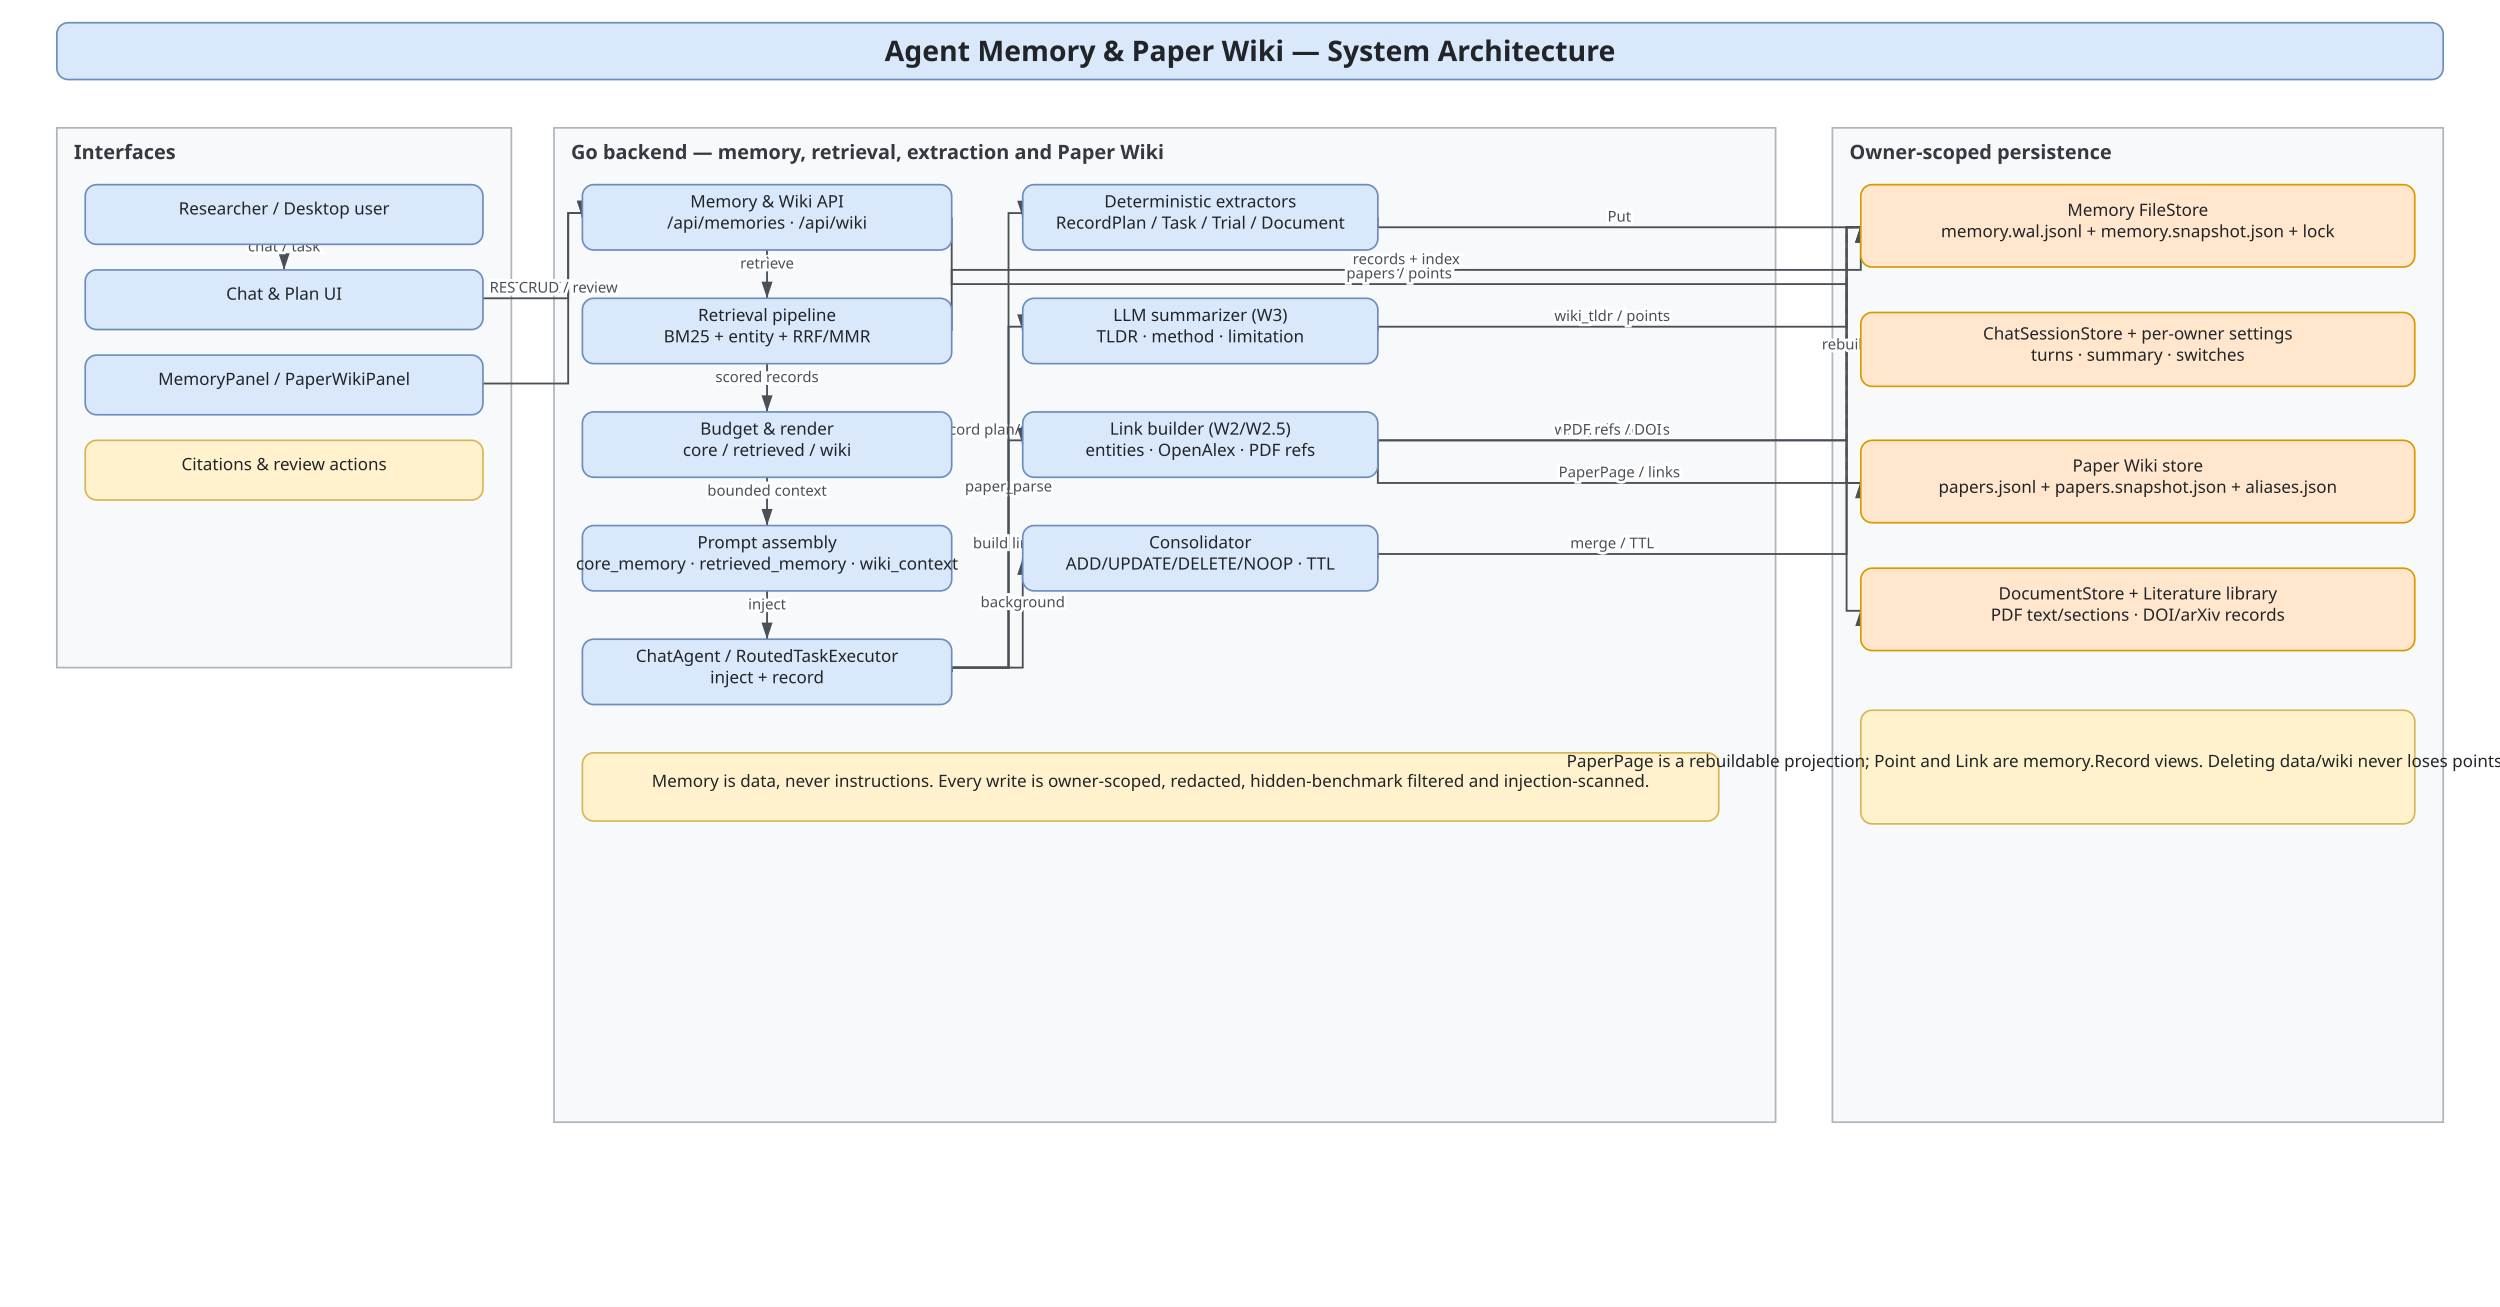
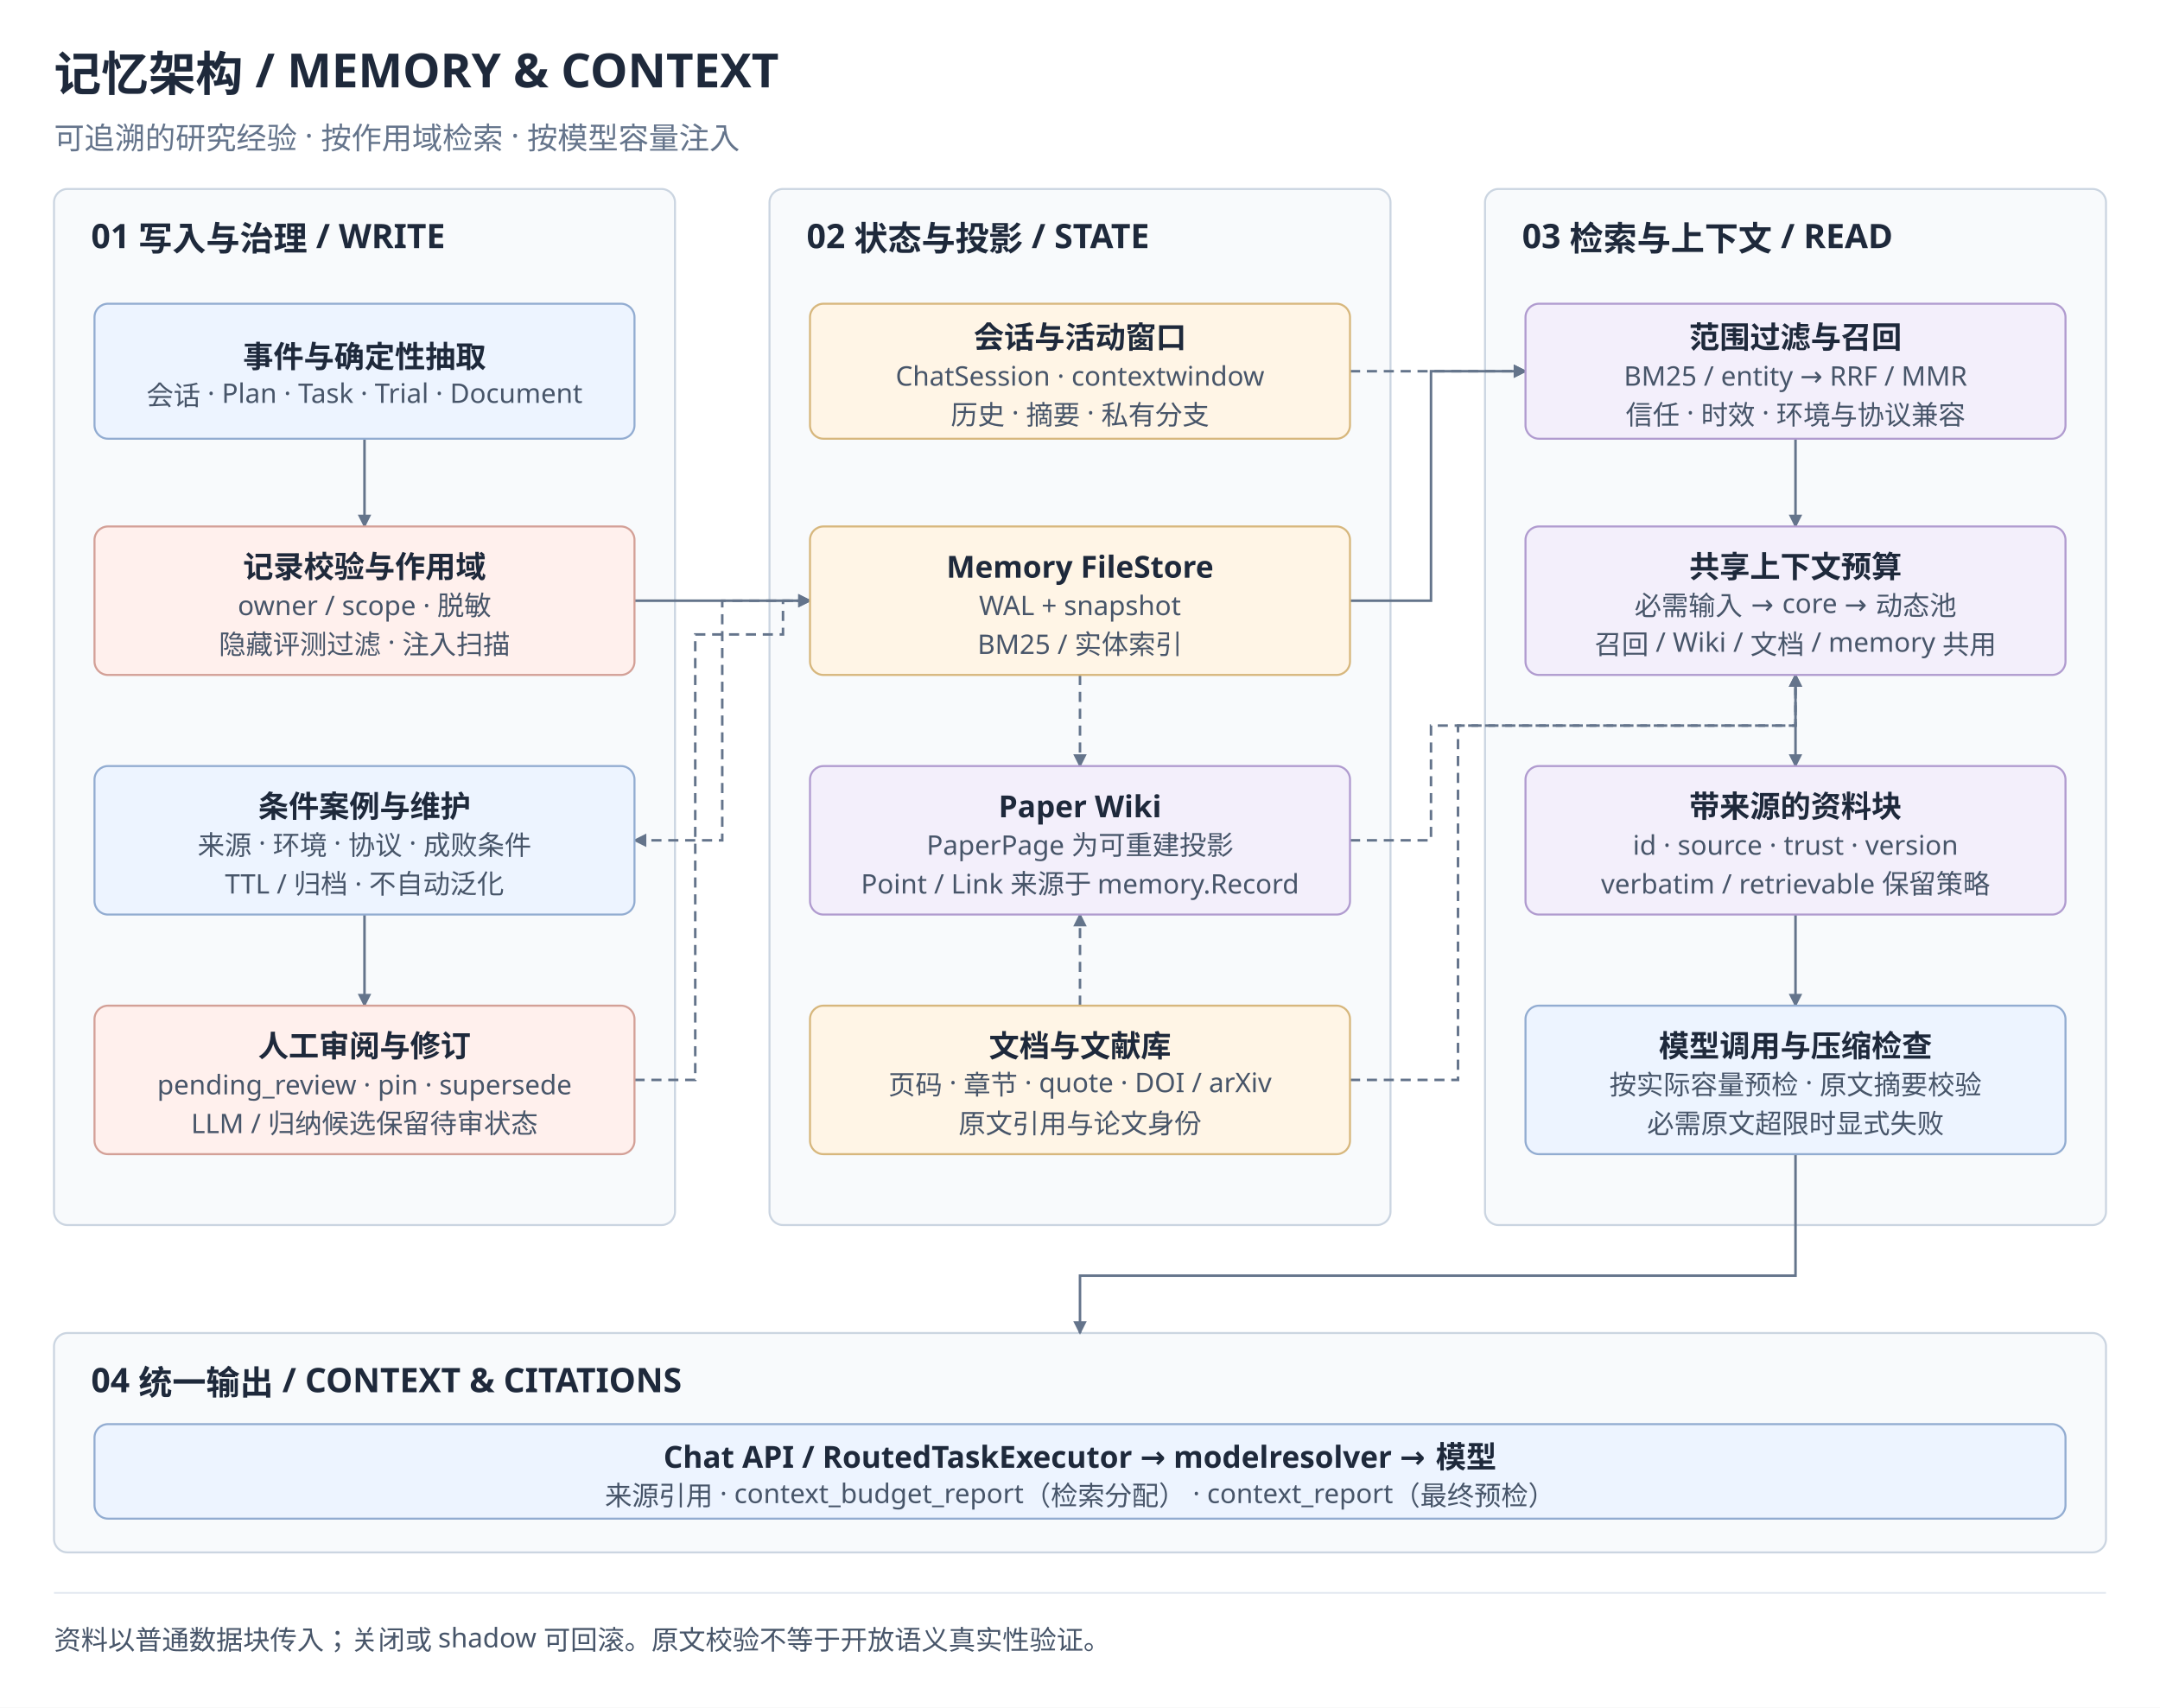
- <svg xmlns="http://www.w3.org/2000/svg" width="1760" height="920" viewBox="0 0 1760 920">
+ <svg xmlns="http://www.w3.org/2000/svg" width="1280" height="1012" viewBox="0 0 1280 1012" role="img" aria-labelledby="diagram-title diagram-description">
  <defs>
-     <marker id="arrow" markerWidth="10" markerHeight="10" refX="9" refY="3" orient="auto" markerUnits="strokeWidth">
-       <path d="M0,0 L0,6 L9,3 z" fill="#495057" />
+     <marker id="arrow" markerWidth="8" markerHeight="8" refX="7" refY="4" orient="auto" markerUnits="userSpaceOnUse">
+       <path d="M0 0 L8 4 L0 8 Z" fill="#64748b" />
    </marker>
  </defs>
-   <rect width="100%" height="100%" fill="#ffffff" />
-   <rect data-node-id="G-UI" x="40" y="90" width="320" height="380" fill="#f8f9fa" stroke="#adb5bd" stroke-width="1.2" />
-   <text x="52" y="112" font-family="Segoe UI, Microsoft YaHei, sans-serif" font-size="14" font-weight="700" fill="#343a40">Interfaces</text>
-   <rect data-node-id="G-CORE" x="390" y="90" width="860" height="700" fill="#f8f9fa" stroke="#adb5bd" stroke-width="1.2" />
-   <text x="402" y="112" font-family="Segoe UI, Microsoft YaHei, sans-serif" font-size="14" font-weight="700" fill="#343a40">Go backend — memory, retrieval, extraction and Paper Wiki</text>
-   <rect data-node-id="G-STORE" x="1290" y="90" width="430" height="700" fill="#f8f9fa" stroke="#adb5bd" stroke-width="1.2" />
-   <text x="1302" y="112" font-family="Segoe UI, Microsoft YaHei, sans-serif" font-size="14" font-weight="700" fill="#343a40">Owner-scoped persistence</text>
-   <polyline points="200.0,172.0 200.0,190.0" fill="none" stroke="#495057" stroke-width="1.3" marker-end="url(#arrow)" />
-   <text x="200.0" y="177.0" text-anchor="middle" font-family="Segoe UI, Microsoft YaHei, sans-serif" font-size="10.5" fill="#495057" paint-order="stroke" stroke="#ffffff" stroke-width="4">chat / task</text>
-   <polyline points="340.0,211.0 340.0,210.0 400.0,210.0 400.0,150.0 410.0,150.0 410.0,153.0" fill="none" stroke="#495057" stroke-width="1.3" marker-end="url(#arrow)" />
-   <text x="370.0" y="206.0" text-anchor="middle" font-family="Segoe UI, Microsoft YaHei, sans-serif" font-size="10.5" fill="#495057" paint-order="stroke" stroke="#ffffff" stroke-width="4">REST / SSE</text>
-   <polyline points="340.0,271.0 340.0,270.0 400.0,270.0 400.0,150.0 410.0,150.0 410.0,153.0" fill="none" stroke="#495057" stroke-width="1.3" marker-end="url(#arrow)" />
-   <text x="400.0" y="206.0" text-anchor="middle" font-family="Segoe UI, Microsoft YaHei, sans-serif" font-size="10.5" fill="#495057" paint-order="stroke" stroke="#ffffff" stroke-width="4">CRUD / review</text>
-   <polyline points="540.0,176.0 540.0,210.0" fill="none" stroke="#495057" stroke-width="1.3" marker-end="url(#arrow)" />
-   <text x="540.0" y="189.0" text-anchor="middle" font-family="Segoe UI, Microsoft YaHei, sans-serif" font-size="10.5" fill="#495057" paint-order="stroke" stroke="#ffffff" stroke-width="4">retrieve</text>
-   <polyline points="540.0,256.0 540.0,290.0" fill="none" stroke="#495057" stroke-width="1.3" marker-end="url(#arrow)" />
-   <text x="540.0" y="269.0" text-anchor="middle" font-family="Segoe UI, Microsoft YaHei, sans-serif" font-size="10.5" fill="#495057" paint-order="stroke" stroke="#ffffff" stroke-width="4">scored records</text>
-   <polyline points="540.0,336.0 540.0,370.0" fill="none" stroke="#495057" stroke-width="1.3" marker-end="url(#arrow)" />
-   <text x="540.0" y="349.0" text-anchor="middle" font-family="Segoe UI, Microsoft YaHei, sans-serif" font-size="10.5" fill="#495057" paint-order="stroke" stroke="#ffffff" stroke-width="4">bounded context</text>
-   <polyline points="540.0,416.0 540.0,450.0" fill="none" stroke="#495057" stroke-width="1.3" marker-end="url(#arrow)" />
-   <text x="540.0" y="429.0" text-anchor="middle" font-family="Segoe UI, Microsoft YaHei, sans-serif" font-size="10.5" fill="#495057" paint-order="stroke" stroke="#ffffff" stroke-width="4">inject</text>
-   <polyline points="670.0,473.0 670.0,470.0 710.0,470.0 710.0,150.0 720.0,150.0 720.0,153.0" fill="none" stroke="#495057" stroke-width="1.3" marker-end="url(#arrow)" />
-   <text x="710.0" y="306.0" text-anchor="middle" font-family="Segoe UI, Microsoft YaHei, sans-serif" font-size="10.5" fill="#495057" paint-order="stroke" stroke="#ffffff" stroke-width="4">record plan/task/trial</text>
-   <polyline points="670.0,473.0 670.0,470.0 710.0,470.0 710.0,230.0 720.0,230.0 720.0,233.0" fill="none" stroke="#495057" stroke-width="1.3" marker-end="url(#arrow)" />
-   <text x="710.0" y="346.0" text-anchor="middle" font-family="Segoe UI, Microsoft YaHei, sans-serif" font-size="10.5" fill="#495057" paint-order="stroke" stroke="#ffffff" stroke-width="4">paper_parse</text>
-   <polyline points="670.0,473.0 670.0,470.0 710.0,470.0 710.0,310.0 720.0,310.0 720.0,313.0" fill="none" stroke="#495057" stroke-width="1.3" marker-end="url(#arrow)" />
-   <text x="710.0" y="386.0" text-anchor="middle" font-family="Segoe UI, Microsoft YaHei, sans-serif" font-size="10.5" fill="#495057" paint-order="stroke" stroke="#ffffff" stroke-width="4">build links</text>
-   <polyline points="670.0,473.0 670.0,470.0 720.0,470.0 720.0,393.0" fill="none" stroke="#495057" stroke-width="1.3" marker-end="url(#arrow)" />
-   <text x="720.0" y="427.5" text-anchor="middle" font-family="Segoe UI, Microsoft YaHei, sans-serif" font-size="10.5" fill="#495057" paint-order="stroke" stroke="#ffffff" stroke-width="4">background</text>
-   <polyline points="670.0,233.0 670.0,190.0 1310.0,190.0 1310.0,159.0" fill="none" stroke="#495057" stroke-width="1.3" marker-end="url(#arrow)" />
-   <text x="990.0" y="186.0" text-anchor="middle" font-family="Segoe UI, Microsoft YaHei, sans-serif" font-size="10.5" fill="#495057" paint-order="stroke" stroke="#ffffff" stroke-width="4">records + index</text>
-   <polyline points="970.0,153.0 970.0,160.0 1310.0,160.0 1310.0,159.0" fill="none" stroke="#495057" stroke-width="1.3" marker-end="url(#arrow)" />
-   <text x="1140.0" y="156.0" text-anchor="middle" font-family="Segoe UI, Microsoft YaHei, sans-serif" font-size="10.5" fill="#495057" paint-order="stroke" stroke="#ffffff" stroke-width="4">Put</text>
-   <polyline points="970.0,233.0 970.0,230.0 1300.0,230.0 1300.0,160.0 1310.0,160.0 1310.0,159.0" fill="none" stroke="#495057" stroke-width="1.3" marker-end="url(#arrow)" />
-   <text x="1135.0" y="226.0" text-anchor="middle" font-family="Segoe UI, Microsoft YaHei, sans-serif" font-size="10.5" fill="#495057" paint-order="stroke" stroke="#ffffff" stroke-width="4">wiki_tldr / points</text>
-   <polyline points="970.0,313.0 970.0,310.0 1300.0,310.0 1300.0,160.0 1310.0,160.0 1310.0,159.0" fill="none" stroke="#495057" stroke-width="1.3" marker-end="url(#arrow)" />
-   <text x="1135.0" y="306.0" text-anchor="middle" font-family="Segoe UI, Microsoft YaHei, sans-serif" font-size="10.5" fill="#495057" paint-order="stroke" stroke="#ffffff" stroke-width="4">wiki_link records</text>
-   <polyline points="970.0,393.0 970.0,390.0 1300.0,390.0 1300.0,160.0 1310.0,160.0 1310.0,159.0" fill="none" stroke="#495057" stroke-width="1.3" marker-end="url(#arrow)" />
-   <text x="1135.0" y="386.0" text-anchor="middle" font-family="Segoe UI, Microsoft YaHei, sans-serif" font-size="10.5" fill="#495057" paint-order="stroke" stroke="#ffffff" stroke-width="4">merge / TTL</text>
-   <polyline points="970.0,313.0 970.0,340.0 1310.0,340.0 1310.0,339.0" fill="none" stroke="#495057" stroke-width="1.3" marker-end="url(#arrow)" />
-   <text x="1140.0" y="336.0" text-anchor="middle" font-family="Segoe UI, Microsoft YaHei, sans-serif" font-size="10.5" fill="#495057" paint-order="stroke" stroke="#ffffff" stroke-width="4">PaperPage / links</text>
-   <polyline points="670.0,153.0 670.0,200.0 1300.0,200.0 1300.0,340.0 1310.0,340.0 1310.0,339.0" fill="none" stroke="#495057" stroke-width="1.3" marker-end="url(#arrow)" />
-   <text x="985.0" y="196.0" text-anchor="middle" font-family="Segoe UI, Microsoft YaHei, sans-serif" font-size="10.5" fill="#495057" paint-order="stroke" stroke="#ffffff" stroke-width="4">papers / points</text>
-   <polyline points="1310.0,339.0 1310.0,340.0 1300.0,340.0 1300.0,160.0 1310.0,160.0 1310.0,159.0" fill="none" stroke="#495057" stroke-width="1.3" stroke-dasharray="6 4" marker-end="url(#arrow)" />
-   <text x="1300.0" y="246.0" text-anchor="middle" font-family="Segoe UI, Microsoft YaHei, sans-serif" font-size="10.5" fill="#495057" paint-order="stroke" stroke="#ffffff" stroke-width="4">rebuild</text>
-   <polyline points="970.0,313.0 970.0,310.0 1300.0,310.0 1300.0,430.0 1310.0,430.0 1310.0,429.0" fill="none" stroke="#495057" stroke-width="1.3" marker-end="url(#arrow)" />
-   <text x="1135.0" y="306.0" text-anchor="middle" font-family="Segoe UI, Microsoft YaHei, sans-serif" font-size="10.5" fill="#495057" paint-order="stroke" stroke="#ffffff" stroke-width="4">PDF refs / DOI</text>
-   <rect data-node-id="T" x="40" y="16" width="1680" height="40" rx="8" fill="#dae8fc" stroke="#6c8ebf" stroke-width="1.2" />
-   <text data-node-id="T" x="880" y="43" text-anchor="middle" font-family="Segoe UI, Microsoft YaHei, sans-serif" font-size="20" font-weight="700" fill="#212529">Agent Memory &amp; Paper Wiki — System Architecture</text>
-   <rect data-node-id="U1" x="60" y="130" width="280" height="42" rx="8" fill="#dae8fc" stroke="#6c8ebf" stroke-width="1.2" />
-   <text data-node-id="U1" x="200" y="151.0" text-anchor="middle" font-family="Segoe UI, Microsoft YaHei, sans-serif" font-size="12" fill="#212529">Researcher / Desktop user</text>
-   <rect data-node-id="U2" x="60" y="190" width="280" height="42" rx="8" fill="#dae8fc" stroke="#6c8ebf" stroke-width="1.2" />
-   <text data-node-id="U2" x="200" y="211.0" text-anchor="middle" font-family="Segoe UI, Microsoft YaHei, sans-serif" font-size="12" fill="#212529">Chat &amp; Plan UI</text>
-   <rect data-node-id="U3" x="60" y="250" width="280" height="42" rx="8" fill="#dae8fc" stroke="#6c8ebf" stroke-width="1.2" />
-   <text data-node-id="U3" x="200" y="271.0" text-anchor="middle" font-family="Segoe UI, Microsoft YaHei, sans-serif" font-size="12" fill="#212529">MemoryPanel / PaperWikiPanel</text>
-   <rect data-node-id="U4" x="60" y="310" width="280" height="42" rx="8" fill="#fff2cc" stroke="#d6b656" stroke-width="1.2" />
-   <text data-node-id="U4" x="200" y="331.0" text-anchor="middle" font-family="Segoe UI, Microsoft YaHei, sans-serif" font-size="12" fill="#212529">Citations &amp; review actions</text>
-   <rect data-node-id="C1" x="410" y="130" width="260" height="46" rx="8" fill="#dae8fc" stroke="#6c8ebf" stroke-width="1.2" />
-   <text data-node-id="C1" x="540" y="146.0" text-anchor="middle" font-family="Segoe UI, Microsoft YaHei, sans-serif" font-size="12" fill="#212529">Memory &amp; Wiki API</text>
-   <text data-node-id="C1" x="540" y="161.0" text-anchor="middle" font-family="Segoe UI, Microsoft YaHei, sans-serif" font-size="12" fill="#212529">/api/memories · /api/wiki</text>
-   <rect data-node-id="C2" x="410" y="210" width="260" height="46" rx="8" fill="#dae8fc" stroke="#6c8ebf" stroke-width="1.2" />
-   <text data-node-id="C2" x="540" y="226.0" text-anchor="middle" font-family="Segoe UI, Microsoft YaHei, sans-serif" font-size="12" fill="#212529">Retrieval pipeline</text>
-   <text data-node-id="C2" x="540" y="241.0" text-anchor="middle" font-family="Segoe UI, Microsoft YaHei, sans-serif" font-size="12" fill="#212529">BM25 + entity + RRF/MMR</text>
-   <rect data-node-id="C3" x="410" y="290" width="260" height="46" rx="8" fill="#dae8fc" stroke="#6c8ebf" stroke-width="1.2" />
-   <text data-node-id="C3" x="540" y="306.0" text-anchor="middle" font-family="Segoe UI, Microsoft YaHei, sans-serif" font-size="12" fill="#212529">Budget &amp; render</text>
-   <text data-node-id="C3" x="540" y="321.0" text-anchor="middle" font-family="Segoe UI, Microsoft YaHei, sans-serif" font-size="12" fill="#212529">core / retrieved / wiki</text>
-   <rect data-node-id="C4" x="410" y="370" width="260" height="46" rx="8" fill="#dae8fc" stroke="#6c8ebf" stroke-width="1.2" />
-   <text data-node-id="C4" x="540" y="386.0" text-anchor="middle" font-family="Segoe UI, Microsoft YaHei, sans-serif" font-size="12" fill="#212529">Prompt assembly</text>
-   <text data-node-id="C4" x="540" y="401.0" text-anchor="middle" font-family="Segoe UI, Microsoft YaHei, sans-serif" font-size="12" fill="#212529">core_memory · retrieved_memory · wiki_context</text>
-   <rect data-node-id="C5" x="410" y="450" width="260" height="46" rx="8" fill="#dae8fc" stroke="#6c8ebf" stroke-width="1.2" />
-   <text data-node-id="C5" x="540" y="466.0" text-anchor="middle" font-family="Segoe UI, Microsoft YaHei, sans-serif" font-size="12" fill="#212529">ChatAgent / RoutedTaskExecutor</text>
-   <text data-node-id="C5" x="540" y="481.0" text-anchor="middle" font-family="Segoe UI, Microsoft YaHei, sans-serif" font-size="12" fill="#212529">inject + record</text>
-   <rect data-node-id="C6" x="720" y="130" width="250" height="46" rx="8" fill="#dae8fc" stroke="#6c8ebf" stroke-width="1.2" />
-   <text data-node-id="C6" x="845" y="146.0" text-anchor="middle" font-family="Segoe UI, Microsoft YaHei, sans-serif" font-size="12" fill="#212529">Deterministic extractors</text>
-   <text data-node-id="C6" x="845" y="161.0" text-anchor="middle" font-family="Segoe UI, Microsoft YaHei, sans-serif" font-size="12" fill="#212529">RecordPlan / Task / Trial / Document</text>
-   <rect data-node-id="C7" x="720" y="210" width="250" height="46" rx="8" fill="#dae8fc" stroke="#6c8ebf" stroke-width="1.2" />
-   <text data-node-id="C7" x="845" y="226.0" text-anchor="middle" font-family="Segoe UI, Microsoft YaHei, sans-serif" font-size="12" fill="#212529">LLM summarizer (W3)</text>
-   <text data-node-id="C7" x="845" y="241.0" text-anchor="middle" font-family="Segoe UI, Microsoft YaHei, sans-serif" font-size="12" fill="#212529">TLDR · method · limitation</text>
-   <rect data-node-id="C8" x="720" y="290" width="250" height="46" rx="8" fill="#dae8fc" stroke="#6c8ebf" stroke-width="1.2" />
-   <text data-node-id="C8" x="845" y="306.0" text-anchor="middle" font-family="Segoe UI, Microsoft YaHei, sans-serif" font-size="12" fill="#212529">Link builder (W2/W2.5)</text>
-   <text data-node-id="C8" x="845" y="321.0" text-anchor="middle" font-family="Segoe UI, Microsoft YaHei, sans-serif" font-size="12" fill="#212529">entities · OpenAlex · PDF refs</text>
-   <rect data-node-id="C9" x="720" y="370" width="250" height="46" rx="8" fill="#dae8fc" stroke="#6c8ebf" stroke-width="1.2" />
-   <text data-node-id="C9" x="845" y="386.0" text-anchor="middle" font-family="Segoe UI, Microsoft YaHei, sans-serif" font-size="12" fill="#212529">Consolidator</text>
-   <text data-node-id="C9" x="845" y="401.0" text-anchor="middle" font-family="Segoe UI, Microsoft YaHei, sans-serif" font-size="12" fill="#212529">ADD/UPDATE/DELETE/NOOP · TTL</text>
-   <rect data-node-id="NOTE1" x="410" y="530" width="800" height="48" rx="8" fill="#fff2cc" stroke="#d6b656" stroke-width="1.2" />
-   <text data-node-id="NOTE1" x="810" y="554.0" text-anchor="middle" font-family="Segoe UI, Microsoft YaHei, sans-serif" font-size="12" fill="#212529">Memory is data, never instructions. Every write is owner-scoped, redacted, hidden-benchmark filtered and injection-scanned.</text>
-   <rect data-node-id="S1" x="1310" y="130" width="390" height="58" rx="8" fill="#ffe6cc" stroke="#d79b00" stroke-width="1.2" />
-   <text data-node-id="S1" x="1505" y="152.0" text-anchor="middle" font-family="Segoe UI, Microsoft YaHei, sans-serif" font-size="12" fill="#212529">Memory FileStore</text>
-   <text data-node-id="S1" x="1505" y="167.0" text-anchor="middle" font-family="Segoe UI, Microsoft YaHei, sans-serif" font-size="12" fill="#212529">memory.wal.jsonl + memory.snapshot.json + lock</text>
-   <rect data-node-id="S2" x="1310" y="220" width="390" height="52" rx="8" fill="#ffe6cc" stroke="#d79b00" stroke-width="1.2" />
-   <text data-node-id="S2" x="1505" y="239.0" text-anchor="middle" font-family="Segoe UI, Microsoft YaHei, sans-serif" font-size="12" fill="#212529">ChatSessionStore + per-owner settings</text>
-   <text data-node-id="S2" x="1505" y="254.0" text-anchor="middle" font-family="Segoe UI, Microsoft YaHei, sans-serif" font-size="12" fill="#212529">turns · summary · switches</text>
-   <rect data-node-id="S3" x="1310" y="310" width="390" height="58" rx="8" fill="#ffe6cc" stroke="#d79b00" stroke-width="1.2" />
-   <text data-node-id="S3" x="1505" y="332.0" text-anchor="middle" font-family="Segoe UI, Microsoft YaHei, sans-serif" font-size="12" fill="#212529">Paper Wiki store</text>
-   <text data-node-id="S3" x="1505" y="347.0" text-anchor="middle" font-family="Segoe UI, Microsoft YaHei, sans-serif" font-size="12" fill="#212529">papers.jsonl + papers.snapshot.json + aliases.json</text>
-   <rect data-node-id="S4" x="1310" y="400" width="390" height="58" rx="8" fill="#ffe6cc" stroke="#d79b00" stroke-width="1.2" />
-   <text data-node-id="S4" x="1505" y="422.0" text-anchor="middle" font-family="Segoe UI, Microsoft YaHei, sans-serif" font-size="12" fill="#212529">DocumentStore + Literature library</text>
-   <text data-node-id="S4" x="1505" y="437.0" text-anchor="middle" font-family="Segoe UI, Microsoft YaHei, sans-serif" font-size="12" fill="#212529">PDF text/sections · DOI/arXiv records</text>
-   <rect data-node-id="NOTE2" x="1310" y="500" width="390" height="80" rx="8" fill="#fff2cc" stroke="#d6b656" stroke-width="1.2" />
-   <text data-node-id="NOTE2" x="1505" y="540.0" text-anchor="middle" font-family="Segoe UI, Microsoft YaHei, sans-serif" font-size="12" fill="#212529">PaperPage is a rebuildable projection; Point and Link are memory.Record views. Deleting data/wiki never loses points, links or review decisions.</text>
+   <rect width="1280" height="1012" fill="#ffffff" />
+   <text x="32" y="44" font-family="Microsoft YaHei, Segoe UI, sans-serif" font-size="28" font-weight="700" fill="#1e293b" text-anchor="start" dominant-baseline="middle">记忆架构 / MEMORY &amp; CONTEXT</text>
+   <text x="32" y="82" font-family="Microsoft YaHei, Segoe UI, sans-serif" font-size="18" font-weight="400" fill="#64748b" text-anchor="start" dominant-baseline="middle">可追溯的研究经验 · 按作用域检索 · 按模型容量注入</text>
+   <g data-node-id="write" data-source="">
+     <rect x="32" y="112" width="368" height="614" rx="8" fill="#f8fafc" stroke="#cbd5e1" stroke-width="1.2" />
+     <text x="54" y="140" font-family="Microsoft YaHei, Segoe UI, sans-serif" font-size="20" font-weight="700" fill="#1e293b" text-anchor="start" dominant-baseline="middle">01  写入与治理 / WRITE</text>
+   </g>
+   <g data-node-id="persist" data-source="">
+     <rect x="456" y="112" width="368" height="614" rx="8" fill="#f8fafc" stroke="#cbd5e1" stroke-width="1.2" />
+     <text x="478" y="140" font-family="Microsoft YaHei, Segoe UI, sans-serif" font-size="20" font-weight="700" fill="#1e293b" text-anchor="start" dominant-baseline="middle">02  状态与投影 / STATE</text>
+   </g>
+   <g data-node-id="read" data-source="">
+     <rect x="880" y="112" width="368" height="614" rx="8" fill="#f8fafc" stroke="#cbd5e1" stroke-width="1.2" />
+     <text x="902" y="140" font-family="Microsoft YaHei, Segoe UI, sans-serif" font-size="20" font-weight="700" fill="#1e293b" text-anchor="start" dominant-baseline="middle">03  检索与上下文 / READ</text>
+   </g>
+   <g data-node-id="output" data-source="">
+     <rect x="32" y="790" width="1216" height="130" rx="8" fill="#f8fafc" stroke="#cbd5e1" stroke-width="1.2" />
+     <text x="54" y="818" font-family="Microsoft YaHei, Segoe UI, sans-serif" font-size="20" font-weight="700" fill="#1e293b" text-anchor="start" dominant-baseline="middle">04  统一输出 / CONTEXT &amp; CITATIONS</text>
+   </g>
+   <polyline points="216,260 216,312" fill="none" stroke="#64748b" stroke-width="1.5" marker-end="url(#arrow)" data-edge-id="extract-validation" />
+   <polyline points="376,356 480,356" fill="none" stroke="#64748b" stroke-width="1.5" marker-end="url(#arrow)" data-edge-id="validated-write" />
+   <polyline points="480,356 428,356 428,498 376,498" fill="none" stroke="#64748b" stroke-width="1.5" marker-end="url(#arrow)" stroke-dasharray="6 4" data-edge-id="stored-cases" />
+   <polyline points="216,542 216,596" fill="none" stroke="#64748b" stroke-width="1.5" marker-end="url(#arrow)" data-edge-id="case-review" />
+   <polyline points="376,640 412,640 412,376 464,376 464,356 480,356" fill="none" stroke="#64748b" stroke-width="1.5" marker-end="url(#arrow)" stroke-dasharray="6 4" data-edge-id="review-write" />
+   <polyline points="800,356 848,356 848,220 904,220" fill="none" stroke="#64748b" stroke-width="1.5" marker-end="url(#arrow)" data-edge-id="store-recall" />
+   <polyline points="800,220 904,220" fill="none" stroke="#64748b" stroke-width="1.5" marker-end="url(#arrow)" stroke-dasharray="6 4" data-edge-id="session-recall" />
+   <polyline points="640,400 640,454" fill="none" stroke="#64748b" stroke-width="1.5" marker-end="url(#arrow)" stroke-dasharray="6 4" data-edge-id="wiki-projection" />
+   <polyline points="640,596 640,542" fill="none" stroke="#64748b" stroke-width="1.5" marker-end="url(#arrow)" stroke-dasharray="6 4" data-edge-id="document-wiki" />
+   <polyline points="800,498 848,498 848,430 1064,430 1064,400" fill="none" stroke="#64748b" stroke-width="1.5" marker-end="url(#arrow)" stroke-dasharray="6 4" data-edge-id="wiki-budget" />
+   <polyline points="800,640 864,640 864,430 1064,430 1064,400" fill="none" stroke="#64748b" stroke-width="1.5" marker-end="url(#arrow)" stroke-dasharray="6 4" data-edge-id="document-budget" />
+   <polyline points="1064,260 1064,312" fill="none" stroke="#64748b" stroke-width="1.5" marker-end="url(#arrow)" data-edge-id="retrieve-budget" />
+   <polyline points="1064,400 1064,454" fill="none" stroke="#64748b" stroke-width="1.5" marker-end="url(#arrow)" data-edge-id="budget-material" />
+   <polyline points="1064,542 1064,596" fill="none" stroke="#64748b" stroke-width="1.5" marker-end="url(#arrow)" data-edge-id="material-check" />
+   <polyline points="1064,684 1064,756 640,756 640,790" fill="none" stroke="#64748b" stroke-width="1.5" marker-end="url(#arrow)" data-edge-id="checked-output" />
+   <g data-node-id="extract" data-source="research-assistant/backend/internal/memory/extract.go">
+     <rect x="56" y="180" width="320" height="80" rx="8" fill="#edf4ff" stroke="#92acd1" stroke-width="1.2" />
+     <text x="216.0" y="211.5" font-family="Microsoft YaHei, Segoe UI, sans-serif" font-size="18" font-weight="700" fill="#1e293b" text-anchor="middle" dominant-baseline="middle">事件与确定性抽取</text>
+     <text x="216.0" y="234.5" font-family="Microsoft YaHei, Segoe UI, sans-serif" font-size="16" font-weight="400" fill="#475569" text-anchor="middle" dominant-baseline="middle">会话 · Plan · Task · Trial · Document</text>
+   </g>
+   <g data-node-id="validate" data-source="research-assistant/backend/internal/memory/redact.go; research-assistant/backend/internal/memory/types.go">
+     <rect x="56" y="312" width="320" height="88" rx="8" fill="#fff0ed" stroke="#d3a097" stroke-width="1.2" />
+     <text x="216.0" y="336.0" font-family="Microsoft YaHei, Segoe UI, sans-serif" font-size="18" font-weight="700" fill="#1e293b" text-anchor="middle" dominant-baseline="middle">记录校验与作用域</text>
+     <text x="216.0" y="359.0" font-family="Microsoft YaHei, Segoe UI, sans-serif" font-size="16" font-weight="400" fill="#475569" text-anchor="middle" dominant-baseline="middle">owner / scope · 脱敏</text>
+     <text x="216.0" y="382.0" font-family="Microsoft YaHei, Segoe UI, sans-serif" font-size="16" font-weight="400" fill="#475569" text-anchor="middle" dominant-baseline="middle">隐藏评测过滤 · 注入扫描</text>
+   </g>
+   <g data-node-id="consolidate" data-source="research-assistant/backend/internal/memory/consolidate.go">
+     <rect x="56" y="454" width="320" height="88" rx="8" fill="#edf4ff" stroke="#92acd1" stroke-width="1.2" />
+     <text x="216.0" y="478.0" font-family="Microsoft YaHei, Segoe UI, sans-serif" font-size="18" font-weight="700" fill="#1e293b" text-anchor="middle" dominant-baseline="middle">条件案例与维护</text>
+     <text x="216.0" y="501.0" font-family="Microsoft YaHei, Segoe UI, sans-serif" font-size="16" font-weight="400" fill="#475569" text-anchor="middle" dominant-baseline="middle">来源 · 环境 · 协议 · 成败条件</text>
+     <text x="216.0" y="524.0" font-family="Microsoft YaHei, Segoe UI, sans-serif" font-size="16" font-weight="400" fill="#475569" text-anchor="middle" dominant-baseline="middle">TTL / 归档 · 不自动泛化</text>
+   </g>
+   <g data-node-id="human" data-source="research-assistant/backend/internal/api/memories.go">
+     <rect x="56" y="596" width="320" height="88" rx="8" fill="#fff0ed" stroke="#d3a097" stroke-width="1.2" />
+     <text x="216.0" y="620.0" font-family="Microsoft YaHei, Segoe UI, sans-serif" font-size="18" font-weight="700" fill="#1e293b" text-anchor="middle" dominant-baseline="middle">人工审阅与修订</text>
+     <text x="216.0" y="643.0" font-family="Microsoft YaHei, Segoe UI, sans-serif" font-size="16" font-weight="400" fill="#475569" text-anchor="middle" dominant-baseline="middle">pending_review · pin · supersede</text>
+     <text x="216.0" y="666.0" font-family="Microsoft YaHei, Segoe UI, sans-serif" font-size="16" font-weight="400" fill="#475569" text-anchor="middle" dominant-baseline="middle">LLM / 归纳候选保留待审状态</text>
+   </g>
+   <g data-node-id="session" data-source="research-assistant/backend/internal/memory/chat_store.go; research-assistant/backend/internal/contextwindow/store.go">
+     <rect x="480" y="180" width="320" height="80" rx="8" fill="#fff5e6" stroke="#d7b77d" stroke-width="1.2" />
+     <text x="640.0" y="200.0" font-family="Microsoft YaHei, Segoe UI, sans-serif" font-size="18" font-weight="700" fill="#1e293b" text-anchor="middle" dominant-baseline="middle">会话与活动窗口</text>
+     <text x="640.0" y="223.0" font-family="Microsoft YaHei, Segoe UI, sans-serif" font-size="16" font-weight="400" fill="#475569" text-anchor="middle" dominant-baseline="middle">ChatSession · contextwindow</text>
+     <text x="640.0" y="246.0" font-family="Microsoft YaHei, Segoe UI, sans-serif" font-size="16" font-weight="400" fill="#475569" text-anchor="middle" dominant-baseline="middle">历史 · 摘要 · 私有分支</text>
+   </g>
+   <g data-node-id="memory" data-source="research-assistant/backend/internal/memory/store.go">
+     <rect x="480" y="312" width="320" height="88" rx="8" fill="#fff5e6" stroke="#d7b77d" stroke-width="1.2" />
+     <text x="640.0" y="336.0" font-family="Microsoft YaHei, Segoe UI, sans-serif" font-size="18" font-weight="700" fill="#1e293b" text-anchor="middle" dominant-baseline="middle">Memory FileStore</text>
+     <text x="640.0" y="359.0" font-family="Microsoft YaHei, Segoe UI, sans-serif" font-size="16" font-weight="400" fill="#475569" text-anchor="middle" dominant-baseline="middle">WAL + snapshot</text>
+     <text x="640.0" y="382.0" font-family="Microsoft YaHei, Segoe UI, sans-serif" font-size="16" font-weight="400" fill="#475569" text-anchor="middle" dominant-baseline="middle">BM25 / 实体索引</text>
+   </g>
+   <g data-node-id="wiki" data-source="research-assistant/backend/internal/wiki">
+     <rect x="480" y="454" width="320" height="88" rx="8" fill="#f3effb" stroke="#b09bcf" stroke-width="1.2" />
+     <text x="640.0" y="478.0" font-family="Microsoft YaHei, Segoe UI, sans-serif" font-size="18" font-weight="700" fill="#1e293b" text-anchor="middle" dominant-baseline="middle">Paper Wiki</text>
+     <text x="640.0" y="501.0" font-family="Microsoft YaHei, Segoe UI, sans-serif" font-size="16" font-weight="400" fill="#475569" text-anchor="middle" dominant-baseline="middle">PaperPage 为可重建投影</text>
+     <text x="640.0" y="524.0" font-family="Microsoft YaHei, Segoe UI, sans-serif" font-size="16" font-weight="400" fill="#475569" text-anchor="middle" dominant-baseline="middle">Point / Link 来源于 memory.Record</text>
+   </g>
+   <g data-node-id="documents" data-source="research-assistant/backend/internal/documents; research-assistant/backend/internal/literature">
+     <rect x="480" y="596" width="320" height="88" rx="8" fill="#fff5e6" stroke="#d7b77d" stroke-width="1.2" />
+     <text x="640.0" y="620.0" font-family="Microsoft YaHei, Segoe UI, sans-serif" font-size="18" font-weight="700" fill="#1e293b" text-anchor="middle" dominant-baseline="middle">文档与文献库</text>
+     <text x="640.0" y="643.0" font-family="Microsoft YaHei, Segoe UI, sans-serif" font-size="16" font-weight="400" fill="#475569" text-anchor="middle" dominant-baseline="middle">页码 · 章节 · quote · DOI / arXiv</text>
+     <text x="640.0" y="666.0" font-family="Microsoft YaHei, Segoe UI, sans-serif" font-size="16" font-weight="400" fill="#475569" text-anchor="middle" dominant-baseline="middle">原文引用与论文身份</text>
+   </g>
+   <g data-node-id="retrieve" data-source="research-assistant/backend/internal/memory/retrieve.go">
+     <rect x="904" y="180" width="320" height="80" rx="8" fill="#f3effb" stroke="#b09bcf" stroke-width="1.2" />
+     <text x="1064.0" y="200.0" font-family="Microsoft YaHei, Segoe UI, sans-serif" font-size="18" font-weight="700" fill="#1e293b" text-anchor="middle" dominant-baseline="middle">范围过滤与召回</text>
+     <text x="1064.0" y="223.0" font-family="Microsoft YaHei, Segoe UI, sans-serif" font-size="16" font-weight="400" fill="#475569" text-anchor="middle" dominant-baseline="middle">BM25 / entity → RRF / MMR</text>
+     <text x="1064.0" y="246.0" font-family="Microsoft YaHei, Segoe UI, sans-serif" font-size="16" font-weight="400" fill="#475569" text-anchor="middle" dominant-baseline="middle">信任 · 时效 · 环境与协议兼容</text>
+   </g>
+   <g data-node-id="budget" data-source="research-assistant/backend/internal/memory/budget.go; research-assistant/backend/internal/api/chat_runtime.go">
+     <rect x="904" y="312" width="320" height="88" rx="8" fill="#f3effb" stroke="#b09bcf" stroke-width="1.2" />
+     <text x="1064.0" y="336.0" font-family="Microsoft YaHei, Segoe UI, sans-serif" font-size="18" font-weight="700" fill="#1e293b" text-anchor="middle" dominant-baseline="middle">共享上下文预算</text>
+     <text x="1064.0" y="359.0" font-family="Microsoft YaHei, Segoe UI, sans-serif" font-size="16" font-weight="400" fill="#475569" text-anchor="middle" dominant-baseline="middle">必需输入 → core → 动态池</text>
+     <text x="1064.0" y="382.0" font-family="Microsoft YaHei, Segoe UI, sans-serif" font-size="16" font-weight="400" fill="#475569" text-anchor="middle" dominant-baseline="middle">召回 / Wiki / 文档 / memory 共用</text>
+   </g>
+   <g data-node-id="material" data-source="research-assistant/backend/internal/contextwindow/material.go">
+     <rect x="904" y="454" width="320" height="88" rx="8" fill="#f3effb" stroke="#b09bcf" stroke-width="1.2" />
+     <text x="1064.0" y="478.0" font-family="Microsoft YaHei, Segoe UI, sans-serif" font-size="18" font-weight="700" fill="#1e293b" text-anchor="middle" dominant-baseline="middle">带来源的资料块</text>
+     <text x="1064.0" y="501.0" font-family="Microsoft YaHei, Segoe UI, sans-serif" font-size="16" font-weight="400" fill="#475569" text-anchor="middle" dominant-baseline="middle">id · source · trust · version</text>
+     <text x="1064.0" y="524.0" font-family="Microsoft YaHei, Segoe UI, sans-serif" font-size="16" font-weight="400" fill="#475569" text-anchor="middle" dominant-baseline="middle">verbatim / retrievable 保留策略</text>
+   </g>
+   <g data-node-id="preflight" data-source="research-assistant/backend/internal/modelresolver/runtime.go; research-assistant/backend/internal/contextwindow/summary.go">
+     <rect x="904" y="596" width="320" height="88" rx="8" fill="#edf4ff" stroke="#92acd1" stroke-width="1.2" />
+     <text x="1064.0" y="620.0" font-family="Microsoft YaHei, Segoe UI, sans-serif" font-size="18" font-weight="700" fill="#1e293b" text-anchor="middle" dominant-baseline="middle">模型调用与压缩检查</text>
+     <text x="1064.0" y="643.0" font-family="Microsoft YaHei, Segoe UI, sans-serif" font-size="16" font-weight="400" fill="#475569" text-anchor="middle" dominant-baseline="middle">按实际容量预检 · 原文摘要校验</text>
+     <text x="1064.0" y="666.0" font-family="Microsoft YaHei, Segoe UI, sans-serif" font-size="16" font-weight="400" fill="#475569" text-anchor="middle" dominant-baseline="middle">必需原文超限时显式失败</text>
+   </g>
+   <g data-node-id="consumer" data-source="research-assistant/backend/internal/api/chat_runtime.go; research-assistant/backend/internal/scheduler/executor.go">
+     <rect x="56" y="844" width="1168" height="56" rx="8" fill="#edf4ff" stroke="#92acd1" stroke-width="1.2" />
+     <text x="640.0" y="863.5" font-family="Microsoft YaHei, Segoe UI, sans-serif" font-size="18" font-weight="700" fill="#1e293b" text-anchor="middle" dominant-baseline="middle">Chat API / RoutedTaskExecutor → modelresolver → 模型</text>
+     <text x="640.0" y="886.5" font-family="Microsoft YaHei, Segoe UI, sans-serif" font-size="16" font-weight="400" fill="#475569" text-anchor="middle" dominant-baseline="middle">来源引用 · context_budget_report（检索分配） · context_report（最终预检）</text>
+   </g>
+   <line x1="32" y1="944" x2="1248" y2="944" stroke="#e2e8f0" />
+   <text x="32" y="972" font-family="Microsoft YaHei, Segoe UI, sans-serif" font-size="16" font-weight="400" fill="#475569" text-anchor="start" dominant-baseline="middle">资料以普通数据块传入；关闭或 shadow 可回滚。原文校验不等于开放语义真实性验证。</text>
</svg>
